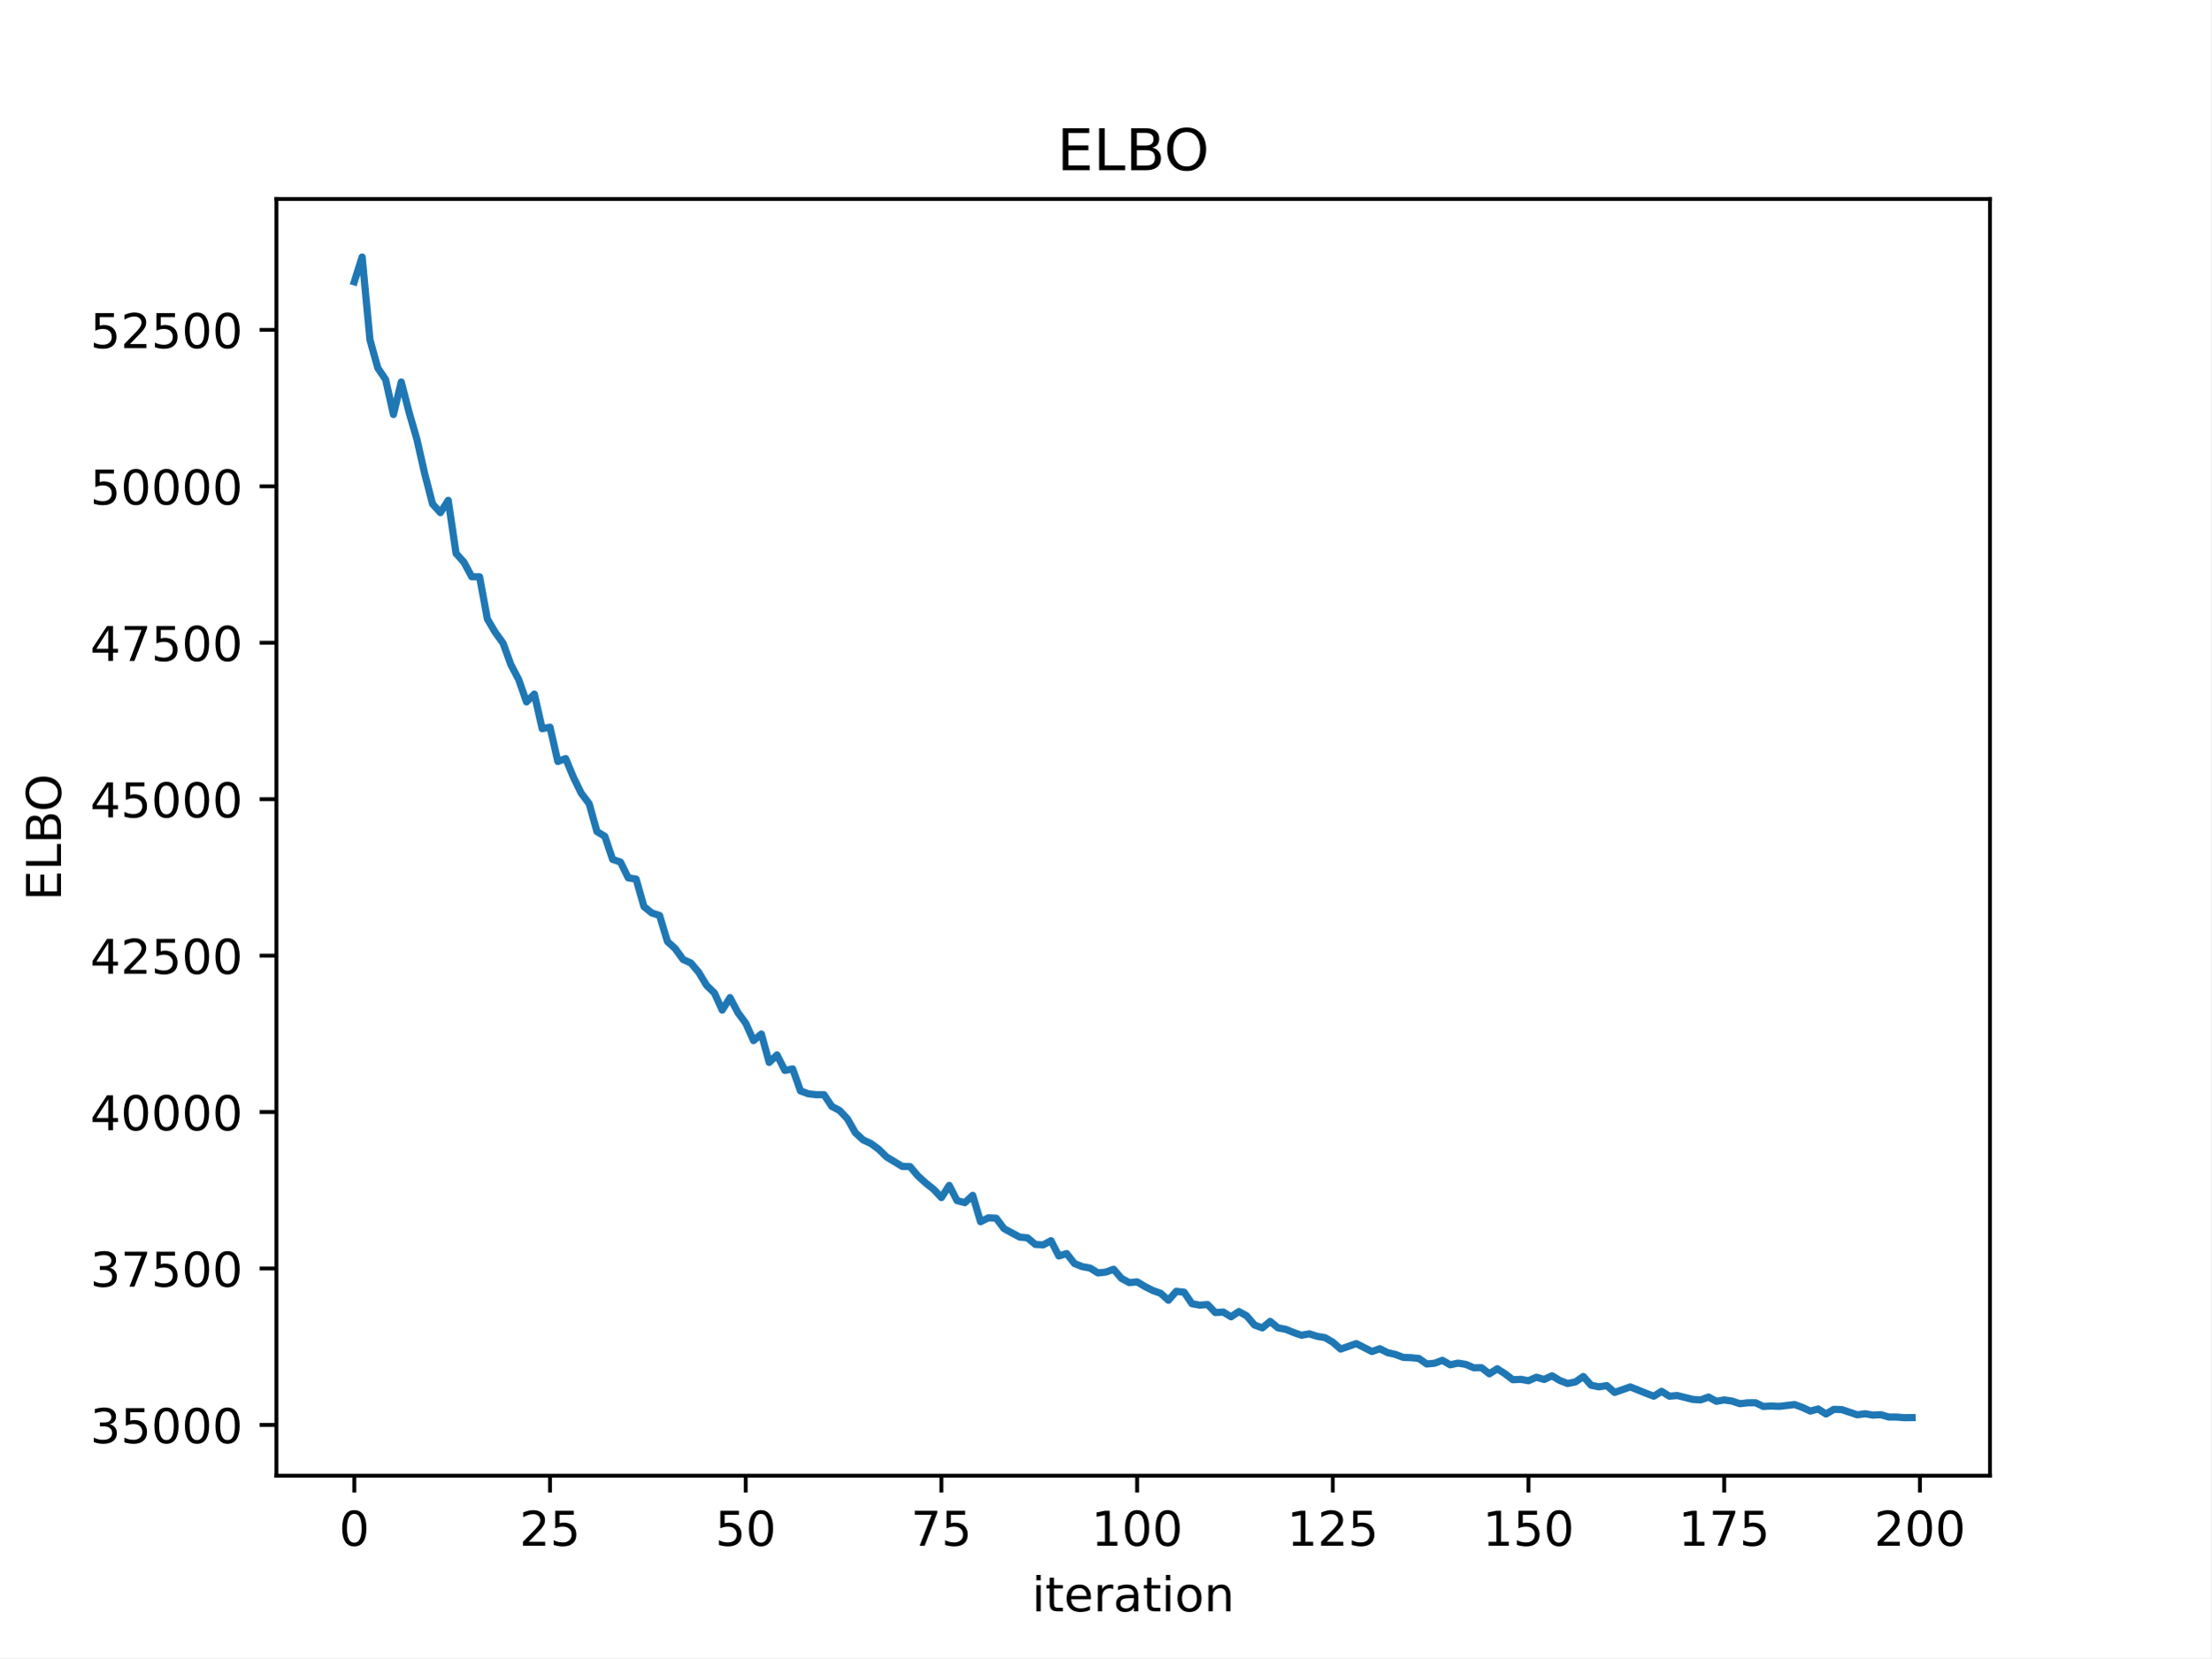
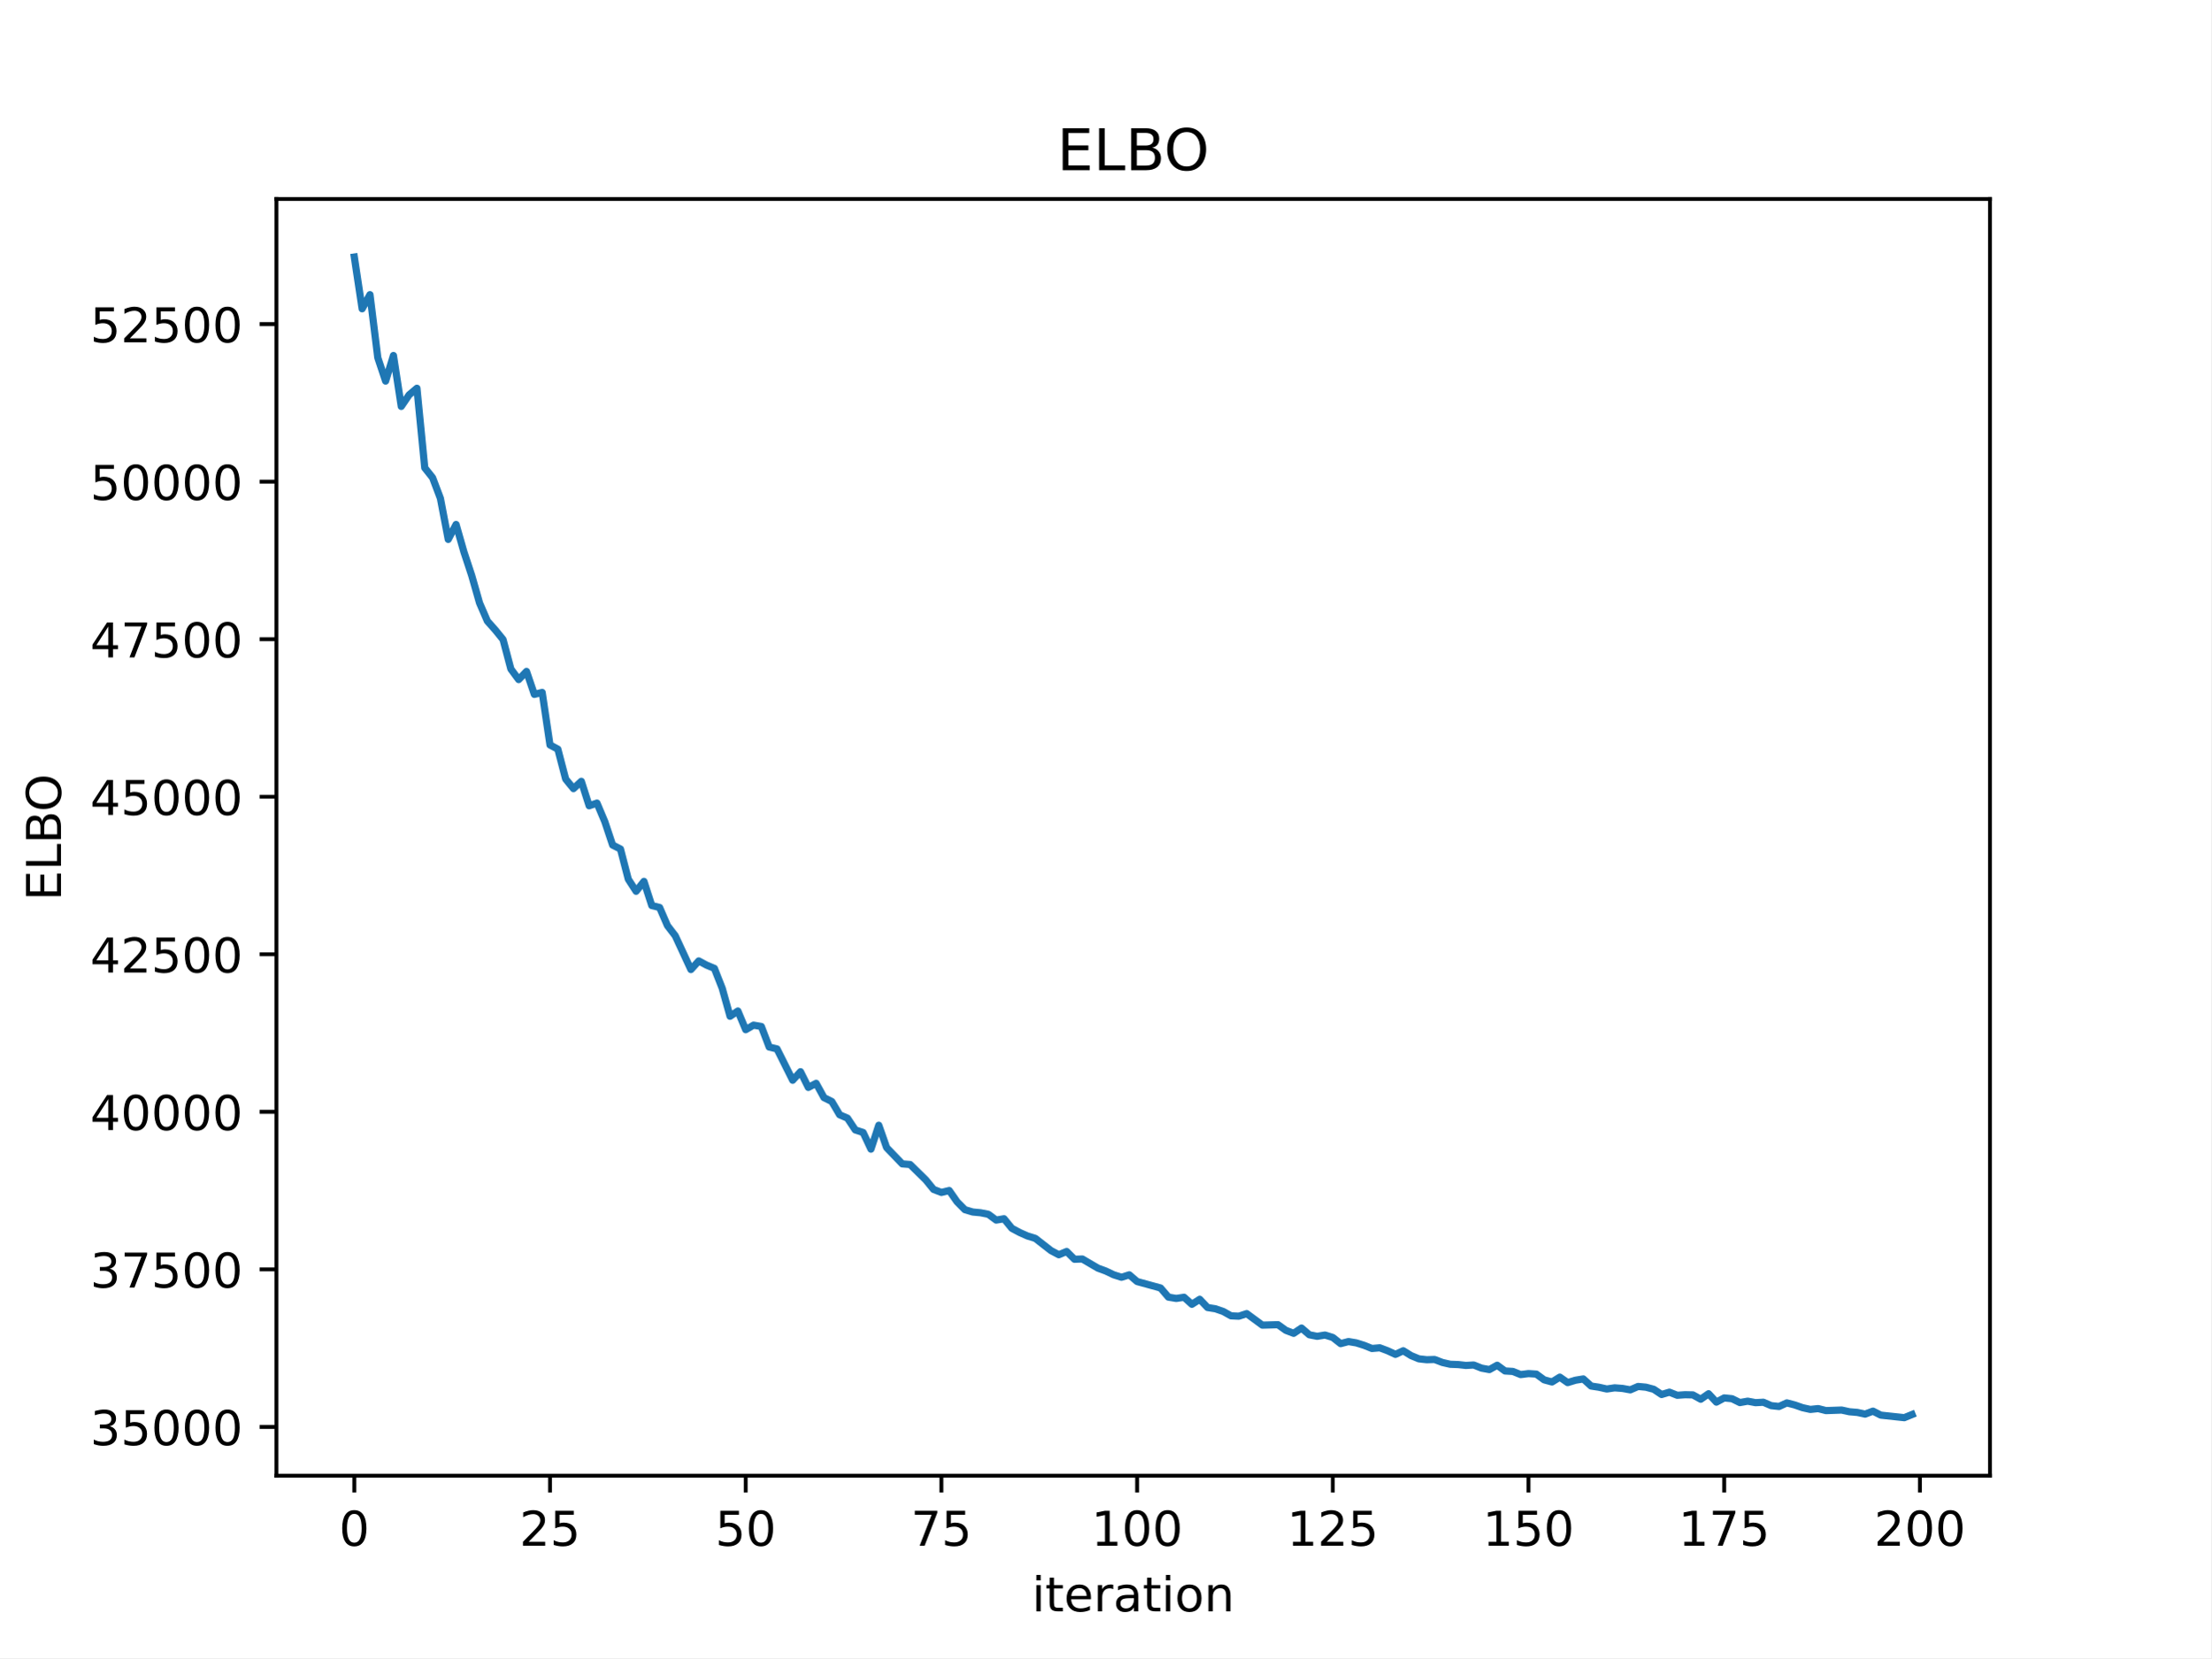
<svg xmlns="http://www.w3.org/2000/svg" xmlns:xlink="http://www.w3.org/1999/xlink" width="460.8pt" height="345.6pt" viewBox="0 0 460.8 345.6" version="1.1">
  <defs>
    <style type="text/css">*{stroke-linejoin: round; stroke-linecap: butt}</style>
  </defs>
  <g id="figure_1">
    <g id="patch_1">
      <path d="M 0 345.6  L 460.8 345.6  L 460.8 0  L 0 0  z " style="fill: #ffffff" />
    </g>
    <g id="axes_1">
      <g id="patch_2">
        <path d="M 57.6 307.584  L 414.72 307.584  L 414.72 41.472  L 57.6 41.472  z " style="fill: #ffffff" />
      </g>
      <g id="matplotlib.axis_1">
        <g id="xtick_1">
          <g id="line2d_1">
            <defs>
-               <path id="mdab1a9c61b" d="M 0 0  L 0 3.5  " style="stroke: #000000; stroke-width: 0.8" />
+               <path id="mafda7d93c2" d="M 0 0  L 0 3.5  " style="stroke: #000000; stroke-width: 0.8" />
            </defs>
            <g>
-               <use xlink:href="#mdab1a9c61b" x="73.833" y="307.584" style="stroke: #000000; stroke-width: 0.8" />
+               <use xlink:href="#mafda7d93c2" x="73.833" y="307.584" style="stroke: #000000; stroke-width: 0.8" />
            </g>
          </g>
          <g id="text_1">
            <g transform="translate(70.65148 322.1824) scale(0.1 -0.1)">
              <defs>
                <path id="DejaVuSans-30" d="M 2034 4250  Q 1547 4250 1301 3770  Q 1056 3291 1056 2328  Q 1056 1369 1301 889  Q 1547 409 2034 409  Q 2525 409 2770 889  Q 3016 1369 3016 2328  Q 3016 3291 2770 3770  Q 2525 4250 2034 4250  z M 2034 4750  Q 2819 4750 3233 4129  Q 3647 3509 3647 2328  Q 3647 1150 3233 529  Q 2819 -91 2034 -91  Q 1250 -91 836 529  Q 422 1150 422 2328  Q 422 3509 836 4129  Q 1250 4750 2034 4750  z " transform="scale(0.015625)" />
              </defs>
              <use xlink:href="#DejaVuSans-30" />
            </g>
          </g>
        </g>
        <g id="xtick_2">
          <g id="line2d_2">
            <g>
-               <use xlink:href="#mdab1a9c61b" x="114.618" y="307.584" style="stroke: #000000; stroke-width: 0.8" />
+               <use xlink:href="#mafda7d93c2" x="114.618" y="307.584" style="stroke: #000000; stroke-width: 0.8" />
            </g>
          </g>
          <g id="text_2">
            <g transform="translate(108.256 322.1824) scale(0.1 -0.1)">
              <defs>
                <path id="DejaVuSans-32" d="M 1228 531  L 3431 531  L 3431 0  L 469 0  L 469 531  Q 828 903 1448 1529  Q 2069 2156 2228 2338  Q 2531 2678 2651 2914  Q 2772 3150 2772 3378  Q 2772 3750 2511 3984  Q 2250 4219 1831 4219  Q 1534 4219 1204 4116  Q 875 4013 500 3803  L 500 4441  Q 881 4594 1212 4672  Q 1544 4750 1819 4750  Q 2544 4750 2975 4387  Q 3406 4025 3406 3419  Q 3406 3131 3298 2873  Q 3191 2616 2906 2266  Q 2828 2175 2409 1742  Q 1991 1309 1228 531  z " transform="scale(0.015625)" />
                <path id="DejaVuSans-35" d="M 691 4666  L 3169 4666  L 3169 4134  L 1269 4134  L 1269 2991  Q 1406 3038 1543 3061  Q 1681 3084 1819 3084  Q 2600 3084 3056 2656  Q 3513 2228 3513 1497  Q 3513 744 3044 326  Q 2575 -91 1722 -91  Q 1428 -91 1123 -41  Q 819 9 494 109  L 494 744  Q 775 591 1075 516  Q 1375 441 1709 441  Q 2250 441 2565 725  Q 2881 1009 2881 1497  Q 2881 1984 2565 2268  Q 2250 2553 1709 2553  Q 1456 2553 1204 2497  Q 953 2441 691 2322  L 691 4666  z " transform="scale(0.015625)" />
              </defs>
              <use xlink:href="#DejaVuSans-32" />
              <use xlink:href="#DejaVuSans-35" transform="translate(63.62305 0)" />
            </g>
          </g>
        </g>
        <g id="xtick_3">
          <g id="line2d_3">
            <g>
-               <use xlink:href="#mdab1a9c61b" x="155.404" y="307.584" style="stroke: #000000; stroke-width: 0.8" />
+               <use xlink:href="#mafda7d93c2" x="155.404" y="307.584" style="stroke: #000000; stroke-width: 0.8" />
            </g>
          </g>
          <g id="text_3">
            <g transform="translate(149.0417 322.1824) scale(0.1 -0.1)">
              <use xlink:href="#DejaVuSans-35" />
              <use xlink:href="#DejaVuSans-30" transform="translate(63.62305 0)" />
            </g>
          </g>
        </g>
        <g id="xtick_4">
          <g id="line2d_4">
            <g>
-               <use xlink:href="#mdab1a9c61b" x="196.19" y="307.584" style="stroke: #000000; stroke-width: 0.8" />
+               <use xlink:href="#mafda7d93c2" x="196.19" y="307.584" style="stroke: #000000; stroke-width: 0.8" />
            </g>
          </g>
          <g id="text_4">
            <g transform="translate(189.8275 322.1824) scale(0.1 -0.1)">
              <defs>
                <path id="DejaVuSans-37" d="M 525 4666  L 3525 4666  L 3525 4397  L 1831 0  L 1172 0  L 2766 4134  L 525 4134  L 525 4666  z " transform="scale(0.015625)" />
              </defs>
              <use xlink:href="#DejaVuSans-37" />
              <use xlink:href="#DejaVuSans-35" transform="translate(63.62305 0)" />
            </g>
          </g>
        </g>
        <g id="xtick_5">
          <g id="line2d_5">
            <g>
-               <use xlink:href="#mdab1a9c61b" x="236.976" y="307.584" style="stroke: #000000; stroke-width: 0.8" />
+               <use xlink:href="#mafda7d93c2" x="236.976" y="307.584" style="stroke: #000000; stroke-width: 0.8" />
            </g>
          </g>
          <g id="text_5">
            <g transform="translate(227.432 322.1824) scale(0.1 -0.1)">
              <defs>
                <path id="DejaVuSans-31" d="M 794 531  L 1825 531  L 1825 4091  L 703 3866  L 703 4441  L 1819 4666  L 2450 4666  L 2450 531  L 3481 531  L 3481 0  L 794 0  L 794 531  z " transform="scale(0.015625)" />
              </defs>
              <use xlink:href="#DejaVuSans-31" />
              <use xlink:href="#DejaVuSans-30" transform="translate(63.62305 0)" />
              <use xlink:href="#DejaVuSans-30" transform="translate(127.2461 0)" />
            </g>
          </g>
        </g>
        <g id="xtick_6">
          <g id="line2d_6">
            <g>
-               <use xlink:href="#mdab1a9c61b" x="277.761" y="307.584" style="stroke: #000000; stroke-width: 0.8" />
+               <use xlink:href="#mafda7d93c2" x="277.761" y="307.584" style="stroke: #000000; stroke-width: 0.8" />
            </g>
          </g>
          <g id="text_6">
            <g transform="translate(268.2177 322.1824) scale(0.1 -0.1)">
              <use xlink:href="#DejaVuSans-31" />
              <use xlink:href="#DejaVuSans-32" transform="translate(63.62305 0)" />
              <use xlink:href="#DejaVuSans-35" transform="translate(127.2461 0)" />
            </g>
          </g>
        </g>
        <g id="xtick_7">
          <g id="line2d_7">
            <g>
-               <use xlink:href="#mdab1a9c61b" x="318.547" y="307.584" style="stroke: #000000; stroke-width: 0.8" />
+               <use xlink:href="#mafda7d93c2" x="318.547" y="307.584" style="stroke: #000000; stroke-width: 0.8" />
            </g>
          </g>
          <g id="text_7">
            <g transform="translate(309.0035 322.1824) scale(0.1 -0.1)">
              <use xlink:href="#DejaVuSans-31" />
              <use xlink:href="#DejaVuSans-35" transform="translate(63.62305 0)" />
              <use xlink:href="#DejaVuSans-30" transform="translate(127.2461 0)" />
            </g>
          </g>
        </g>
        <g id="xtick_8">
          <g id="line2d_8">
            <g>
-               <use xlink:href="#mdab1a9c61b" x="359.333" y="307.584" style="stroke: #000000; stroke-width: 0.8" />
+               <use xlink:href="#mafda7d93c2" x="359.333" y="307.584" style="stroke: #000000; stroke-width: 0.8" />
            </g>
          </g>
          <g id="text_8">
            <g transform="translate(349.7892 322.1824) scale(0.1 -0.1)">
              <use xlink:href="#DejaVuSans-31" />
              <use xlink:href="#DejaVuSans-37" transform="translate(63.62305 0)" />
              <use xlink:href="#DejaVuSans-35" transform="translate(127.2461 0)" />
            </g>
          </g>
        </g>
        <g id="xtick_9">
          <g id="line2d_9">
            <g>
-               <use xlink:href="#mdab1a9c61b" x="400.119" y="307.584" style="stroke: #000000; stroke-width: 0.8" />
+               <use xlink:href="#mafda7d93c2" x="400.119" y="307.584" style="stroke: #000000; stroke-width: 0.8" />
            </g>
          </g>
          <g id="text_9">
            <g transform="translate(390.575 322.1824) scale(0.1 -0.1)">
              <use xlink:href="#DejaVuSans-32" />
              <use xlink:href="#DejaVuSans-30" transform="translate(63.62305 0)" />
              <use xlink:href="#DejaVuSans-30" transform="translate(127.2461 0)" />
            </g>
          </g>
        </g>
        <g id="text_10">
          <g transform="translate(215.0373 335.8606) scale(0.1 -0.1)">
            <defs>
              <path id="DejaVuSans-69" d="M 603 3500  L 1178 3500  L 1178 0  L 603 0  L 603 3500  z M 603 4863  L 1178 4863  L 1178 4134  L 603 4134  L 603 4863  z " transform="scale(0.015625)" />
              <path id="DejaVuSans-74" d="M 1172 4494  L 1172 3500  L 2356 3500  L 2356 3053  L 1172 3053  L 1172 1153  Q 1172 725 1289 603  Q 1406 481 1766 481  L 2356 481  L 2356 0  L 1766 0  Q 1100 0 847 248  Q 594 497 594 1153  L 594 3053  L 172 3053  L 172 3500  L 594 3500  L 594 4494  L 1172 4494  z " transform="scale(0.015625)" />
              <path id="DejaVuSans-65" d="M 3597 1894  L 3597 1613  L 953 1613  Q 991 1019 1311 708  Q 1631 397 2203 397  Q 2534 397 2845 478  Q 3156 559 3463 722  L 3463 178  Q 3153 47 2828 -22  Q 2503 -91 2169 -91  Q 1331 -91 842 396  Q 353 884 353 1716  Q 353 2575 817 3079  Q 1281 3584 2069 3584  Q 2775 3584 3186 3129  Q 3597 2675 3597 1894  z M 3022 2063  Q 3016 2534 2758 2815  Q 2500 3097 2075 3097  Q 1594 3097 1305 2825  Q 1016 2553 972 2059  L 3022 2063  z " transform="scale(0.015625)" />
              <path id="DejaVuSans-72" d="M 2631 2963  Q 2534 3019 2420 3045  Q 2306 3072 2169 3072  Q 1681 3072 1420 2755  Q 1159 2438 1159 1844  L 1159 0  L 581 0  L 581 3500  L 1159 3500  L 1159 2956  Q 1341 3275 1631 3429  Q 1922 3584 2338 3584  Q 2397 3584 2469 3576  Q 2541 3569 2628 3553  L 2631 2963  z " transform="scale(0.015625)" />
              <path id="DejaVuSans-61" d="M 2194 1759  Q 1497 1759 1228 1600  Q 959 1441 959 1056  Q 959 750 1161 570  Q 1363 391 1709 391  Q 2188 391 2477 730  Q 2766 1069 2766 1631  L 2766 1759  L 2194 1759  z M 3341 1997  L 3341 0  L 2766 0  L 2766 531  Q 2569 213 2275 61  Q 1981 -91 1556 -91  Q 1019 -91 701 211  Q 384 513 384 1019  Q 384 1609 779 1909  Q 1175 2209 1959 2209  L 2766 2209  L 2766 2266  Q 2766 2663 2505 2880  Q 2244 3097 1772 3097  Q 1472 3097 1187 3025  Q 903 2953 641 2809  L 641 3341  Q 956 3463 1253 3523  Q 1550 3584 1831 3584  Q 2591 3584 2966 3190  Q 3341 2797 3341 1997  z " transform="scale(0.015625)" />
              <path id="DejaVuSans-6f" d="M 1959 3097  Q 1497 3097 1228 2736  Q 959 2375 959 1747  Q 959 1119 1226 758  Q 1494 397 1959 397  Q 2419 397 2687 759  Q 2956 1122 2956 1747  Q 2956 2369 2687 2733  Q 2419 3097 1959 3097  z M 1959 3584  Q 2709 3584 3137 3096  Q 3566 2609 3566 1747  Q 3566 888 3137 398  Q 2709 -91 1959 -91  Q 1206 -91 779 398  Q 353 888 353 1747  Q 353 2609 779 3096  Q 1206 3584 1959 3584  z " transform="scale(0.015625)" />
              <path id="DejaVuSans-6e" d="M 3513 2113  L 3513 0  L 2938 0  L 2938 2094  Q 2938 2591 2744 2837  Q 2550 3084 2163 3084  Q 1697 3084 1428 2787  Q 1159 2491 1159 1978  L 1159 0  L 581 0  L 581 3500  L 1159 3500  L 1159 2956  Q 1366 3272 1645 3428  Q 1925 3584 2291 3584  Q 2894 3584 3203 3211  Q 3513 2838 3513 2113  z " transform="scale(0.015625)" />
            </defs>
            <use xlink:href="#DejaVuSans-69" />
            <use xlink:href="#DejaVuSans-74" transform="translate(27.7832 0)" />
            <use xlink:href="#DejaVuSans-65" transform="translate(66.99219 0)" />
            <use xlink:href="#DejaVuSans-72" transform="translate(128.5156 0)" />
            <use xlink:href="#DejaVuSans-61" transform="translate(169.6289 0)" />
            <use xlink:href="#DejaVuSans-74" transform="translate(230.9082 0)" />
            <use xlink:href="#DejaVuSans-69" transform="translate(270.1172 0)" />
            <use xlink:href="#DejaVuSans-6f" transform="translate(297.9004 0)" />
            <use xlink:href="#DejaVuSans-6e" transform="translate(359.082 0)" />
          </g>
        </g>
      </g>
      <g id="matplotlib.axis_2">
        <g id="ytick_1">
          <g id="line2d_10">
            <defs>
-               <path id="m7d06503e26" d="M 0 0  L -3.5 0  " style="stroke: #000000; stroke-width: 0.8" />
+               <path id="md0242458a6" d="M 0 0  L -3.5 0  " style="stroke: #000000; stroke-width: 0.8" />
            </defs>
            <g>
-               <use xlink:href="#m7d06503e26" x="57.6" y="297.001" style="stroke: #000000; stroke-width: 0.8" />
+               <use xlink:href="#md0242458a6" x="57.6" y="297.418" style="stroke: #000000; stroke-width: 0.8" />
            </g>
          </g>
          <g id="text_11">
-             <g transform="translate(18.7875 300.8004) scale(0.1 -0.1)">
+             <g transform="translate(18.7875 301.2168) scale(0.1 -0.1)">
              <defs>
                <path id="DejaVuSans-33" d="M 2597 2516  Q 3050 2419 3304 2112  Q 3559 1806 3559 1356  Q 3559 666 3084 287  Q 2609 -91 1734 -91  Q 1441 -91 1130 -33  Q 819 25 488 141  L 488 750  Q 750 597 1062 519  Q 1375 441 1716 441  Q 2309 441 2620 675  Q 2931 909 2931 1356  Q 2931 1769 2642 2001  Q 2353 2234 1838 2234  L 1294 2234  L 1294 2753  L 1863 2753  Q 2328 2753 2575 2939  Q 2822 3125 2822 3475  Q 2822 3834 2567 4026  Q 2313 4219 1838 4219  Q 1578 4219 1281 4162  Q 984 4106 628 3988  L 628 4550  Q 988 4650 1302 4700  Q 1616 4750 1894 4750  Q 2613 4750 3031 4423  Q 3450 4097 3450 3541  Q 3450 3153 3228 2886  Q 3006 2619 2597 2516  z " transform="scale(0.015625)" />
              </defs>
              <use xlink:href="#DejaVuSans-33" />
              <use xlink:href="#DejaVuSans-35" transform="translate(63.62305 0)" />
              <use xlink:href="#DejaVuSans-30" transform="translate(127.2461 0)" />
              <use xlink:href="#DejaVuSans-30" transform="translate(190.8691 0)" />
              <use xlink:href="#DejaVuSans-30" transform="translate(254.4922 0)" />
            </g>
          </g>
        </g>
        <g id="ytick_2">
          <g id="line2d_11">
            <g>
-               <use xlink:href="#m7d06503e26" x="57.6" y="264.393" style="stroke: #000000; stroke-width: 0.8" />
+               <use xlink:href="#md0242458a6" x="57.6" y="264.579" style="stroke: #000000; stroke-width: 0.8" />
            </g>
          </g>
          <g id="text_12">
-             <g transform="translate(18.7875 268.1926) scale(0.1 -0.1)">
+             <g transform="translate(18.7875 268.3781) scale(0.1 -0.1)">
              <use xlink:href="#DejaVuSans-33" />
              <use xlink:href="#DejaVuSans-37" transform="translate(63.62305 0)" />
              <use xlink:href="#DejaVuSans-35" transform="translate(127.2461 0)" />
              <use xlink:href="#DejaVuSans-30" transform="translate(190.8691 0)" />
              <use xlink:href="#DejaVuSans-30" transform="translate(254.4922 0)" />
            </g>
          </g>
        </g>
        <g id="ytick_3">
          <g id="line2d_12">
            <g>
-               <use xlink:href="#m7d06503e26" x="57.6" y="231.786" style="stroke: #000000; stroke-width: 0.8" />
+               <use xlink:href="#md0242458a6" x="57.6" y="231.74" style="stroke: #000000; stroke-width: 0.8" />
            </g>
          </g>
          <g id="text_13">
-             <g transform="translate(18.7875 235.5849) scale(0.1 -0.1)">
+             <g transform="translate(18.7875 235.5394) scale(0.1 -0.1)">
              <defs>
                <path id="DejaVuSans-34" d="M 2419 4116  L 825 1625  L 2419 1625  L 2419 4116  z M 2253 4666  L 3047 4666  L 3047 1625  L 3713 1625  L 3713 1100  L 3047 1100  L 3047 0  L 2419 0  L 2419 1100  L 313 1100  L 313 1709  L 2253 4666  z " transform="scale(0.015625)" />
              </defs>
              <use xlink:href="#DejaVuSans-34" />
              <use xlink:href="#DejaVuSans-30" transform="translate(63.62305 0)" />
              <use xlink:href="#DejaVuSans-30" transform="translate(127.2461 0)" />
              <use xlink:href="#DejaVuSans-30" transform="translate(190.8691 0)" />
              <use xlink:href="#DejaVuSans-30" transform="translate(254.4922 0)" />
            </g>
          </g>
        </g>
        <g id="ytick_4">
          <g id="line2d_13">
            <g>
-               <use xlink:href="#m7d06503e26" x="57.6" y="199.178" style="stroke: #000000; stroke-width: 0.8" />
+               <use xlink:href="#md0242458a6" x="57.6" y="198.901" style="stroke: #000000; stroke-width: 0.8" />
            </g>
          </g>
          <g id="text_14">
-             <g transform="translate(18.7875 202.9771) scale(0.1 -0.1)">
+             <g transform="translate(18.7875 202.7007) scale(0.1 -0.1)">
              <use xlink:href="#DejaVuSans-34" />
              <use xlink:href="#DejaVuSans-32" transform="translate(63.62305 0)" />
              <use xlink:href="#DejaVuSans-35" transform="translate(127.2461 0)" />
              <use xlink:href="#DejaVuSans-30" transform="translate(190.8691 0)" />
              <use xlink:href="#DejaVuSans-30" transform="translate(254.4922 0)" />
            </g>
          </g>
        </g>
        <g id="ytick_5">
          <g id="line2d_14">
            <g>
-               <use xlink:href="#m7d06503e26" x="57.6" y="166.57" style="stroke: #000000; stroke-width: 0.8" />
+               <use xlink:href="#md0242458a6" x="57.6" y="166.063" style="stroke: #000000; stroke-width: 0.8" />
            </g>
          </g>
          <g id="text_15">
-             <g transform="translate(18.7875 170.3694) scale(0.1 -0.1)">
+             <g transform="translate(18.7875 169.862) scale(0.1 -0.1)">
              <use xlink:href="#DejaVuSans-34" />
              <use xlink:href="#DejaVuSans-35" transform="translate(63.62305 0)" />
              <use xlink:href="#DejaVuSans-30" transform="translate(127.2461 0)" />
              <use xlink:href="#DejaVuSans-30" transform="translate(190.8691 0)" />
              <use xlink:href="#DejaVuSans-30" transform="translate(254.4922 0)" />
            </g>
          </g>
        </g>
        <g id="ytick_6">
          <g id="line2d_15">
            <g>
-               <use xlink:href="#m7d06503e26" x="57.6" y="133.962" style="stroke: #000000; stroke-width: 0.8" />
+               <use xlink:href="#md0242458a6" x="57.6" y="133.224" style="stroke: #000000; stroke-width: 0.8" />
            </g>
          </g>
          <g id="text_16">
-             <g transform="translate(18.7875 137.7616) scale(0.1 -0.1)">
+             <g transform="translate(18.7875 137.0233) scale(0.1 -0.1)">
              <use xlink:href="#DejaVuSans-34" />
              <use xlink:href="#DejaVuSans-37" transform="translate(63.62305 0)" />
              <use xlink:href="#DejaVuSans-35" transform="translate(127.2461 0)" />
              <use xlink:href="#DejaVuSans-30" transform="translate(190.8691 0)" />
              <use xlink:href="#DejaVuSans-30" transform="translate(254.4922 0)" />
            </g>
          </g>
        </g>
        <g id="ytick_7">
          <g id="line2d_16">
            <g>
-               <use xlink:href="#m7d06503e26" x="57.6" y="101.355" style="stroke: #000000; stroke-width: 0.8" />
+               <use xlink:href="#md0242458a6" x="57.6" y="100.385" style="stroke: #000000; stroke-width: 0.8" />
            </g>
          </g>
          <g id="text_17">
-             <g transform="translate(18.7875 105.1539) scale(0.1 -0.1)">
+             <g transform="translate(18.7875 104.1846) scale(0.1 -0.1)">
              <use xlink:href="#DejaVuSans-35" />
              <use xlink:href="#DejaVuSans-30" transform="translate(63.62305 0)" />
              <use xlink:href="#DejaVuSans-30" transform="translate(127.2461 0)" />
              <use xlink:href="#DejaVuSans-30" transform="translate(190.8691 0)" />
              <use xlink:href="#DejaVuSans-30" transform="translate(254.4922 0)" />
            </g>
          </g>
        </g>
        <g id="ytick_8">
          <g id="line2d_17">
            <g>
-               <use xlink:href="#m7d06503e26" x="57.6" y="68.747" style="stroke: #000000; stroke-width: 0.8" />
+               <use xlink:href="#md0242458a6" x="57.6" y="67.547" style="stroke: #000000; stroke-width: 0.8" />
            </g>
          </g>
          <g id="text_18">
-             <g transform="translate(18.7875 72.54613) scale(0.1 -0.1)">
+             <g transform="translate(18.7875 71.34593) scale(0.1 -0.1)">
              <use xlink:href="#DejaVuSans-35" />
              <use xlink:href="#DejaVuSans-32" transform="translate(63.62305 0)" />
              <use xlink:href="#DejaVuSans-35" transform="translate(127.2461 0)" />
              <use xlink:href="#DejaVuSans-30" transform="translate(190.8691 0)" />
              <use xlink:href="#DejaVuSans-30" transform="translate(254.4922 0)" />
            </g>
          </g>
        </g>
        <g id="text_19">
          <g transform="translate(12.70781 187.7522) rotate(-90) scale(0.1 -0.1)">
            <defs>
              <path id="DejaVuSans-45" d="M 628 4666  L 3578 4666  L 3578 4134  L 1259 4134  L 1259 2753  L 3481 2753  L 3481 2222  L 1259 2222  L 1259 531  L 3634 531  L 3634 0  L 628 0  L 628 4666  z " transform="scale(0.015625)" />
              <path id="DejaVuSans-4c" d="M 628 4666  L 1259 4666  L 1259 531  L 3531 531  L 3531 0  L 628 0  L 628 4666  z " transform="scale(0.015625)" />
              <path id="DejaVuSans-42" d="M 1259 2228  L 1259 519  L 2272 519  Q 2781 519 3026 730  Q 3272 941 3272 1375  Q 3272 1813 3026 2020  Q 2781 2228 2272 2228  L 1259 2228  z M 1259 4147  L 1259 2741  L 2194 2741  Q 2656 2741 2882 2914  Q 3109 3088 3109 3444  Q 3109 3797 2882 3972  Q 2656 4147 2194 4147  L 1259 4147  z M 628 4666  L 2241 4666  Q 2963 4666 3353 4366  Q 3744 4066 3744 3513  Q 3744 3084 3544 2831  Q 3344 2578 2956 2516  Q 3422 2416 3680 2098  Q 3938 1781 3938 1306  Q 3938 681 3513 340  Q 3088 0 2303 0  L 628 0  L 628 4666  z " transform="scale(0.015625)" />
              <path id="DejaVuSans-4f" d="M 2522 4238  Q 1834 4238 1429 3725  Q 1025 3213 1025 2328  Q 1025 1447 1429 934  Q 1834 422 2522 422  Q 3209 422 3611 934  Q 4013 1447 4013 2328  Q 4013 3213 3611 3725  Q 3209 4238 2522 4238  z M 2522 4750  Q 3503 4750 4090 4092  Q 4678 3434 4678 2328  Q 4678 1225 4090 567  Q 3503 -91 2522 -91  Q 1538 -91 948 565  Q 359 1222 359 2328  Q 359 3434 948 4092  Q 1538 4750 2522 4750  z " transform="scale(0.015625)" />
            </defs>
            <use xlink:href="#DejaVuSans-45" />
            <use xlink:href="#DejaVuSans-4c" transform="translate(63.18359 0)" />
            <use xlink:href="#DejaVuSans-42" transform="translate(118.8965 0)" />
            <use xlink:href="#DejaVuSans-4f" transform="translate(185.75 0)" />
          </g>
        </g>
      </g>
      <g id="line2d_18">
-         <path d="M 73.833 58.731  L 75.464 53.568  L 77.096 70.826  L 78.727 76.688  L 80.358 79.106  L 81.99 86.393  L 83.621 79.625  L 85.253 85.962  L 86.884 91.577  L 88.516 98.79  L 90.147 105.055  L 91.778 106.847  L 93.41 104.286  L 95.041 115.35  L 96.673 117.17  L 98.304 120.206  L 99.936 120.216  L 101.567 129.016  L 103.198 131.789  L 104.83 134.038  L 106.461 138.531  L 108.093 141.644  L 109.724 146.303  L 111.356 144.669  L 112.987 151.879  L 114.618 151.565  L 116.25 158.717  L 117.881 158.109  L 119.513 162.032  L 121.144 165.361  L 122.776 167.508  L 124.407 173.34  L 126.038 174.304  L 127.67 179.126  L 129.301 179.68  L 130.933 182.979  L 132.564 183.23  L 134.196 188.964  L 135.827 190.286  L 137.458 190.82  L 139.09 196.236  L 140.721 197.728  L 142.353 199.989  L 143.984 200.726  L 145.616 202.661  L 147.247 205.375  L 148.879 206.958  L 150.51 210.536  L 152.141 207.937  L 153.773 211.053  L 155.404 213.255  L 157.036 216.9  L 158.667 215.518  L 160.299 221.447  L 161.93 219.881  L 163.561 223.112  L 165.193 222.798  L 166.824 227.391  L 168.456 227.982  L 170.087 228.17  L 171.719 228.163  L 173.35 230.616  L 174.981 231.471  L 176.613 233.208  L 178.244 236.082  L 179.876 237.599  L 181.507 238.354  L 183.139 239.553  L 184.77 241.152  L 188.033 243.123  L 189.664 243.159  L 191.296 245.106  L 192.927 246.579  L 194.559 247.88  L 196.19 249.617  L 197.821 247.076  L 199.453 250.249  L 201.084 250.671  L 202.716 249.142  L 204.347 254.656  L 205.979 253.831  L 207.61 253.909  L 209.241 256.093  L 212.504 257.854  L 214.136 258.008  L 215.767 259.38  L 217.399 259.479  L 219.03 258.598  L 220.661 261.789  L 222.293 261.282  L 223.924 263.364  L 225.556 264.016  L 227.187 264.311  L 228.819 265.322  L 230.45 265.145  L 232.081 264.56  L 233.713 266.455  L 235.344 267.342  L 236.976 267.182  L 238.607 268.155  L 240.239 268.984  L 241.87 269.555  L 243.501 271.022  L 245.133 269.157  L 246.764 269.334  L 248.396 271.727  L 250.027 272.04  L 251.659 271.906  L 253.29 273.579  L 254.921 273.472  L 256.553 274.464  L 258.184 273.37  L 259.816 274.269  L 261.447 276.181  L 263.079 276.778  L 264.71 275.415  L 266.341 276.773  L 267.973 277.072  L 269.604 277.75  L 271.236 278.308  L 272.867 278.012  L 274.499 278.535  L 276.13 278.805  L 277.761 279.757  L 279.393 281.19  L 282.656 280.048  L 285.919 281.705  L 287.55 281.118  L 289.181 281.935  L 290.813 282.308  L 292.444 282.925  L 294.076 282.983  L 295.707 283.153  L 297.339 284.298  L 298.97 284.138  L 300.601 283.541  L 302.233 284.465  L 303.864 284.117  L 305.496 284.386  L 307.127 285.094  L 308.759 285.068  L 310.39 286.351  L 312.021 285.293  L 313.653 286.335  L 315.284 287.582  L 316.916 287.499  L 318.547 287.784  L 320.179 287.056  L 321.81 287.527  L 323.441 286.759  L 325.073 287.741  L 326.704 288.373  L 328.336 288.033  L 329.967 286.905  L 331.599 288.731  L 333.23 289.056  L 334.862 288.809  L 336.493 290.227  L 339.756 289.08  L 343.019 290.392  L 344.65 291.015  L 346.282 289.999  L 347.913 291.018  L 349.544 290.875  L 352.807 291.691  L 354.439 291.783  L 356.07 291.189  L 357.702 292.079  L 359.333 291.786  L 360.964 292.033  L 362.596 292.576  L 364.227 292.39  L 365.859 292.383  L 367.49 293.158  L 369.122 293.059  L 370.753 293.137  L 374.016 292.757  L 375.647 293.364  L 377.279 294.122  L 378.91 293.673  L 380.542 294.724  L 382.173 293.752  L 383.804 293.8  L 387.067 294.894  L 388.699 294.671  L 390.33 294.961  L 391.962 294.864  L 393.593 295.348  L 395.224 295.355  L 396.856 295.488  L 398.487 295.469  L 398.487 295.469  " clip-path="url(#p43c2f91824)" style="fill: none; stroke: #1f77b4; stroke-width: 1.5; stroke-linecap: square" />
+         <path d="M 73.833 53.568  L 75.464 64.355  L 77.096 61.416  L 78.727 74.546  L 80.358 79.427  L 81.99 74.098  L 83.621 84.706  L 85.253 82.3  L 86.884 80.921  L 88.516 97.508  L 90.147 99.563  L 91.778 103.877  L 93.41 112.421  L 95.041 109.316  L 96.673 115.026  L 98.304 119.965  L 99.936 125.683  L 101.567 129.45  L 103.198 131.283  L 104.83 133.291  L 106.461 139.437  L 108.093 141.647  L 109.724 139.945  L 111.356 144.73  L 112.987 144.324  L 114.618 155.275  L 116.25 156.14  L 117.881 162.377  L 119.513 164.374  L 121.144 162.849  L 122.776 167.945  L 124.407 167.386  L 126.038 171.256  L 127.67 176.139  L 129.301 176.96  L 130.933 183.253  L 132.564 185.772  L 134.196 183.707  L 135.827 188.745  L 137.458 189.146  L 139.09 192.92  L 140.721 195.042  L 143.984 202.086  L 145.616 200.29  L 147.247 201.159  L 148.879 201.843  L 150.51 205.995  L 152.141 211.826  L 153.773 210.726  L 155.404 214.623  L 157.036 213.672  L 158.667 213.953  L 160.299 218.243  L 161.93 218.625  L 165.193 225.154  L 166.824 223.378  L 168.456 226.65  L 170.087 225.807  L 171.719 228.784  L 173.35 229.591  L 174.981 232.36  L 176.613 233.057  L 178.244 235.517  L 179.876 236.043  L 181.507 239.515  L 183.139 234.533  L 184.77 239.197  L 188.033 242.588  L 189.664 242.718  L 192.927 245.919  L 194.559 247.917  L 196.19 248.547  L 197.821 248.145  L 199.453 250.487  L 201.084 252.135  L 202.716 252.621  L 204.347 252.778  L 205.979 253.101  L 207.61 254.307  L 209.241 254.026  L 210.873 256.025  L 212.504 256.894  L 214.136 257.62  L 215.767 258.121  L 219.03 260.665  L 220.661 261.531  L 222.293 260.853  L 223.924 262.47  L 225.556 262.416  L 228.819 264.328  L 230.45 264.925  L 232.081 265.703  L 233.713 266.226  L 235.344 265.717  L 236.976 267.116  L 240.239 268.011  L 241.87 268.461  L 243.501 270.366  L 245.133 270.641  L 246.764 270.394  L 248.396 271.859  L 250.027 270.813  L 251.659 272.534  L 253.29 272.791  L 254.921 273.353  L 256.553 274.264  L 258.184 274.34  L 259.816 273.8  L 263.079 276.203  L 266.341 276.109  L 267.973 277.284  L 269.604 277.908  L 271.236 276.809  L 272.867 278.211  L 274.499 278.536  L 276.13 278.265  L 277.761 278.776  L 279.393 280.06  L 281.024 279.625  L 282.656 279.903  L 284.287 280.413  L 285.919 281.07  L 287.55 280.926  L 289.181 281.54  L 290.813 282.296  L 292.444 281.544  L 294.076 282.552  L 295.707 283.231  L 297.339 283.414  L 298.97 283.362  L 300.601 283.986  L 302.233 284.359  L 303.864 284.417  L 305.496 284.603  L 307.127 284.511  L 308.759 285.167  L 310.39 285.469  L 312.021 284.562  L 313.653 285.756  L 315.284 285.851  L 316.916 286.513  L 318.547 286.304  L 320.179 286.41  L 321.81 287.606  L 323.441 288.052  L 325.073 287.039  L 326.704 288.186  L 328.336 287.684  L 329.967 287.415  L 331.599 288.895  L 333.23 289.147  L 334.862 289.516  L 336.493 289.272  L 338.124 289.395  L 339.756 289.694  L 341.387 288.981  L 343.019 289.137  L 344.65 289.577  L 346.282 290.661  L 347.913 290.174  L 349.544 290.823  L 351.176 290.706  L 352.807 290.744  L 354.439 291.649  L 356.07 290.5  L 357.702 292.249  L 359.333 291.373  L 360.964 291.539  L 362.596 292.344  L 364.227 292.048  L 365.859 292.36  L 367.49 292.272  L 369.122 292.984  L 370.753 293.162  L 372.384 292.409  L 374.016 292.837  L 375.647 293.407  L 377.279 293.77  L 378.91 293.595  L 380.542 294.014  L 383.804 293.9  L 385.436 294.26  L 387.067 294.397  L 388.699 294.75  L 390.33 294.129  L 391.962 294.961  L 396.856 295.488  L 398.487 294.827  L 398.487 294.827  " clip-path="url(#pfef42c6012)" style="fill: none; stroke: #1f77b4; stroke-width: 1.5; stroke-linecap: square" />
      </g>
      <g id="patch_3">
        <path d="M 57.6 307.584  L 57.6 41.472  " style="fill: none; stroke: #000000; stroke-width: 0.8; stroke-linejoin: miter; stroke-linecap: square" />
      </g>
      <g id="patch_4">
        <path d="M 414.72 307.584  L 414.72 41.472  " style="fill: none; stroke: #000000; stroke-width: 0.8; stroke-linejoin: miter; stroke-linecap: square" />
      </g>
      <g id="patch_5">
        <path d="M 57.6 307.584  L 414.72 307.584  " style="fill: none; stroke: #000000; stroke-width: 0.8; stroke-linejoin: miter; stroke-linecap: square" />
      </g>
      <g id="patch_6">
        <path d="M 57.6 41.472  L 414.72 41.472  " style="fill: none; stroke: #000000; stroke-width: 0.8; stroke-linejoin: miter; stroke-linecap: square" />
      </g>
      <g id="text_20">
        <g transform="translate(220.2909 35.472) scale(0.12 -0.12)">
          <use xlink:href="#DejaVuSans-45" />
          <use xlink:href="#DejaVuSans-4c" transform="translate(63.18359 0)" />
          <use xlink:href="#DejaVuSans-42" transform="translate(118.8965 0)" />
          <use xlink:href="#DejaVuSans-4f" transform="translate(185.75 0)" />
        </g>
      </g>
    </g>
  </g>
  <defs>
-     <clipPath id="p43c2f91824">
+     <clipPath id="pfef42c6012">
      <rect x="57.6" y="41.472" width="357.12" height="266.112" />
    </clipPath>
  </defs>
</svg>
